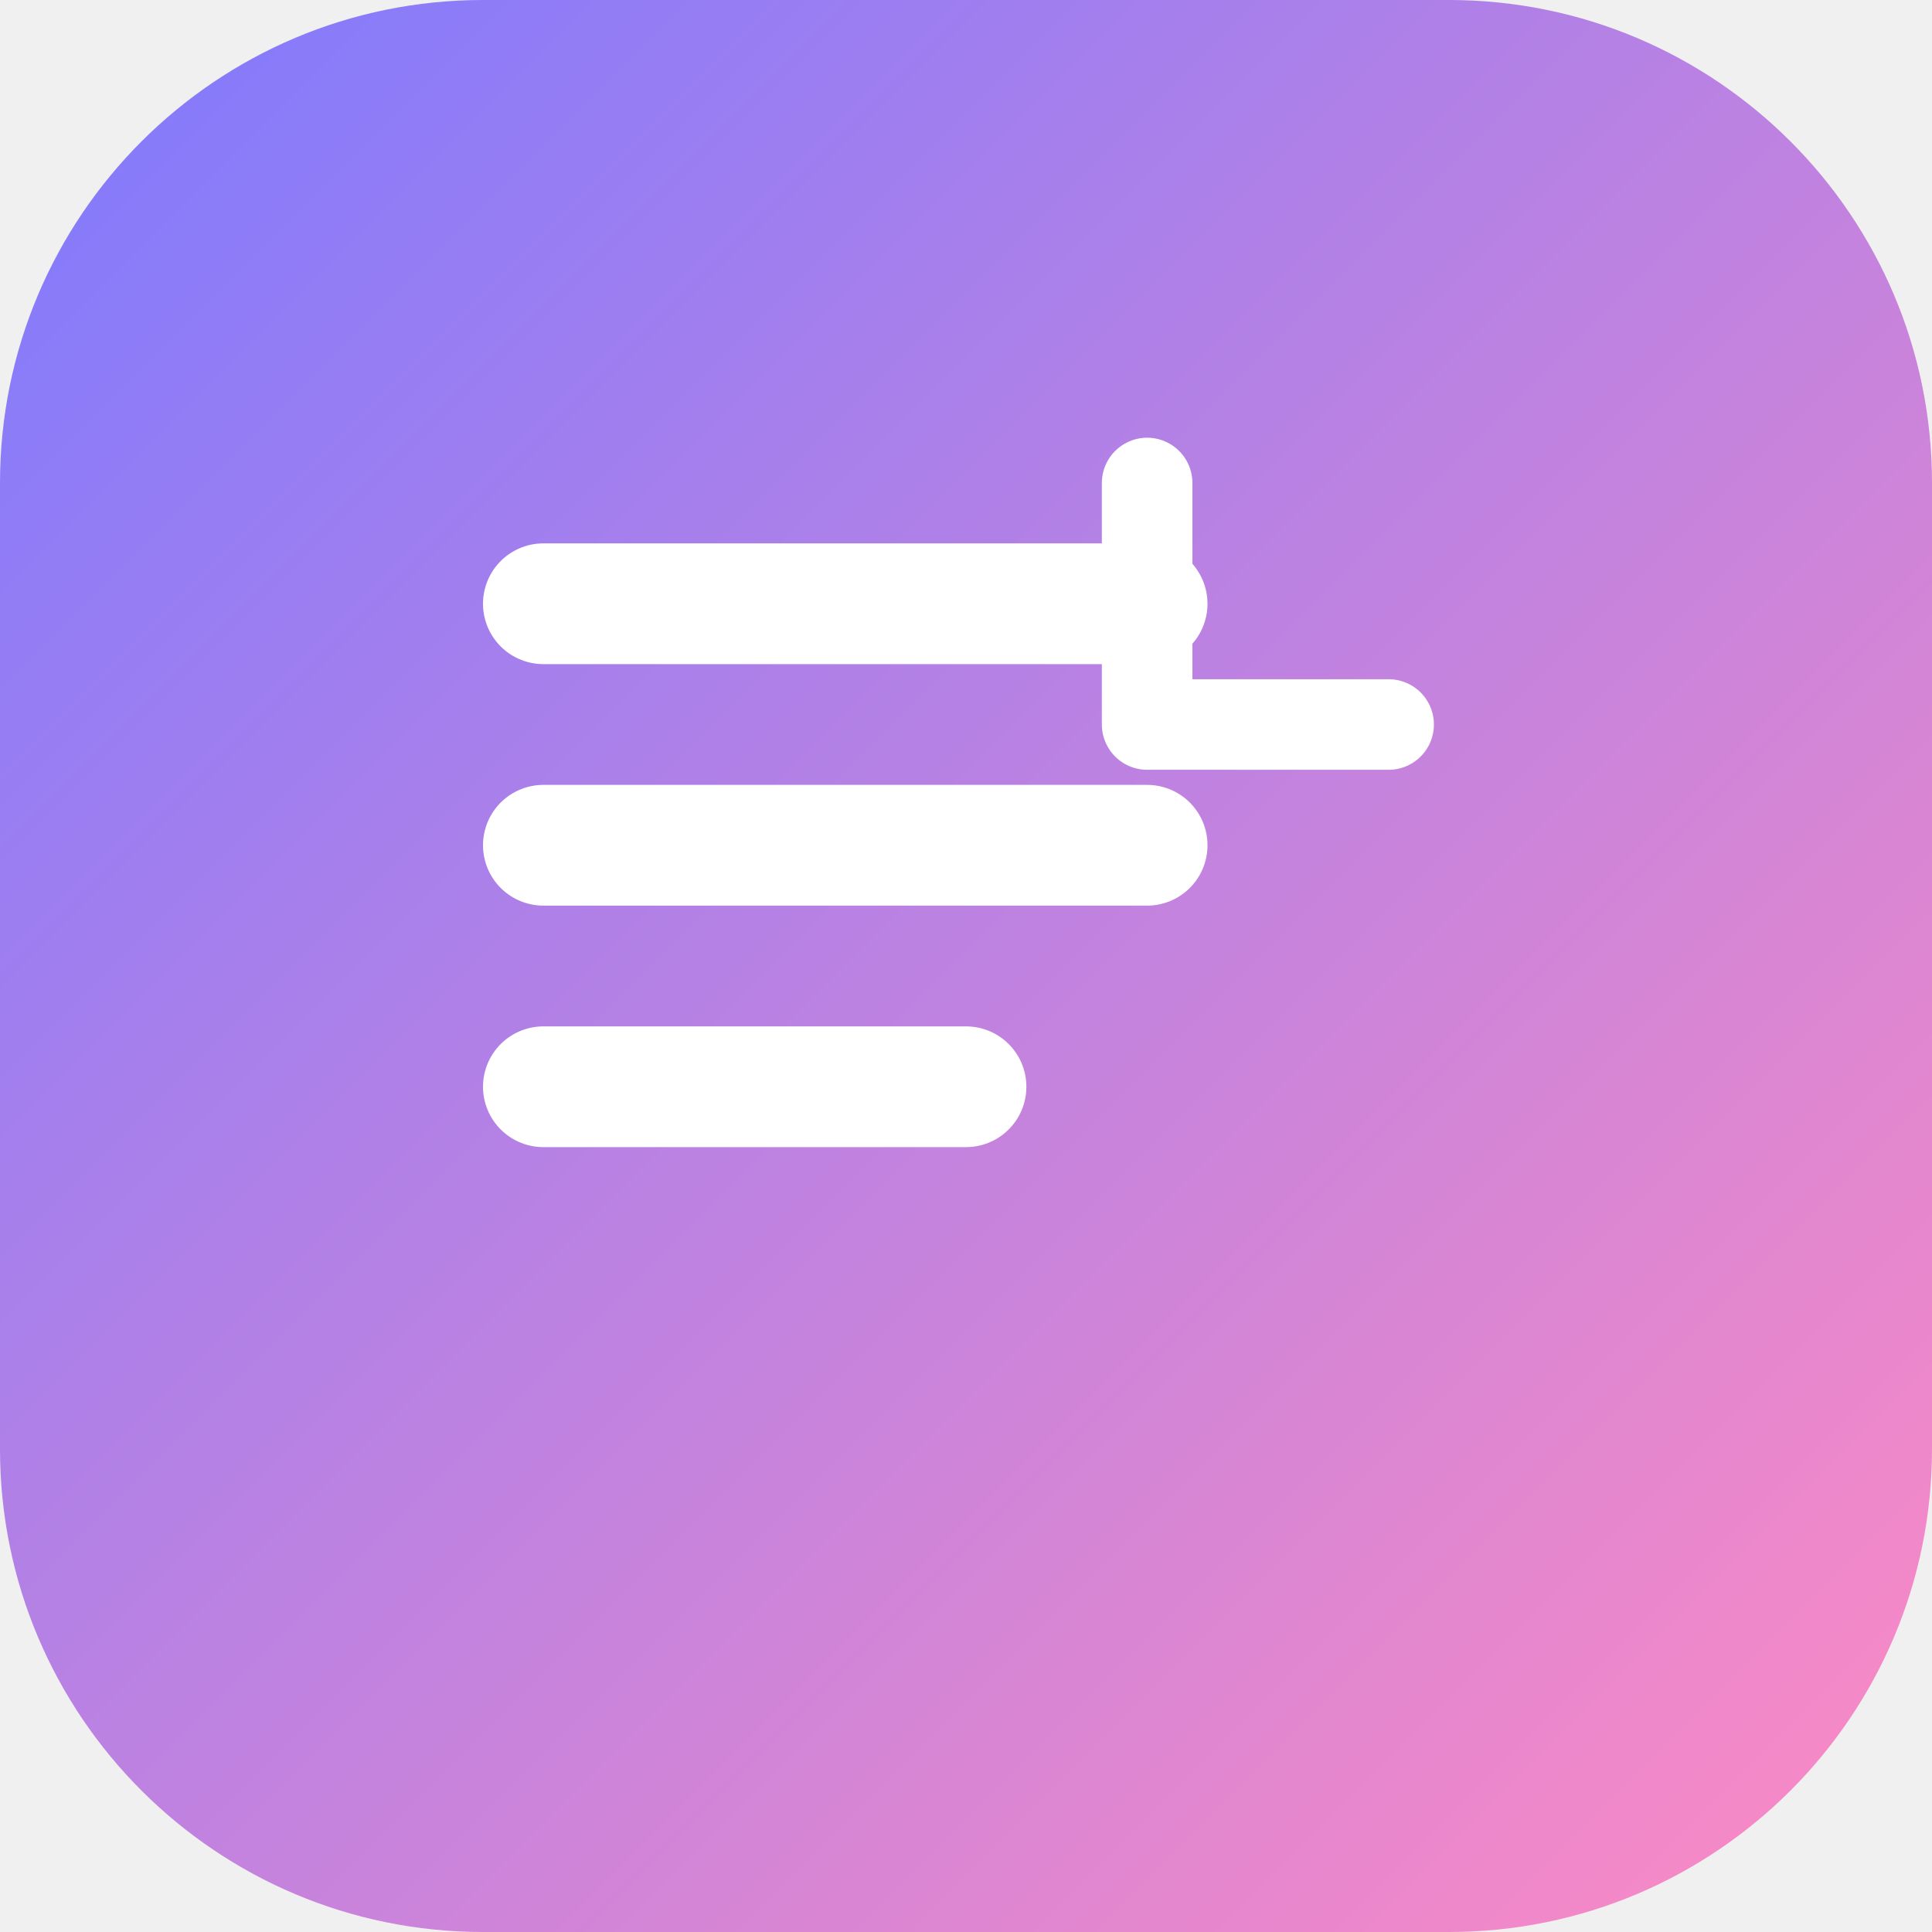
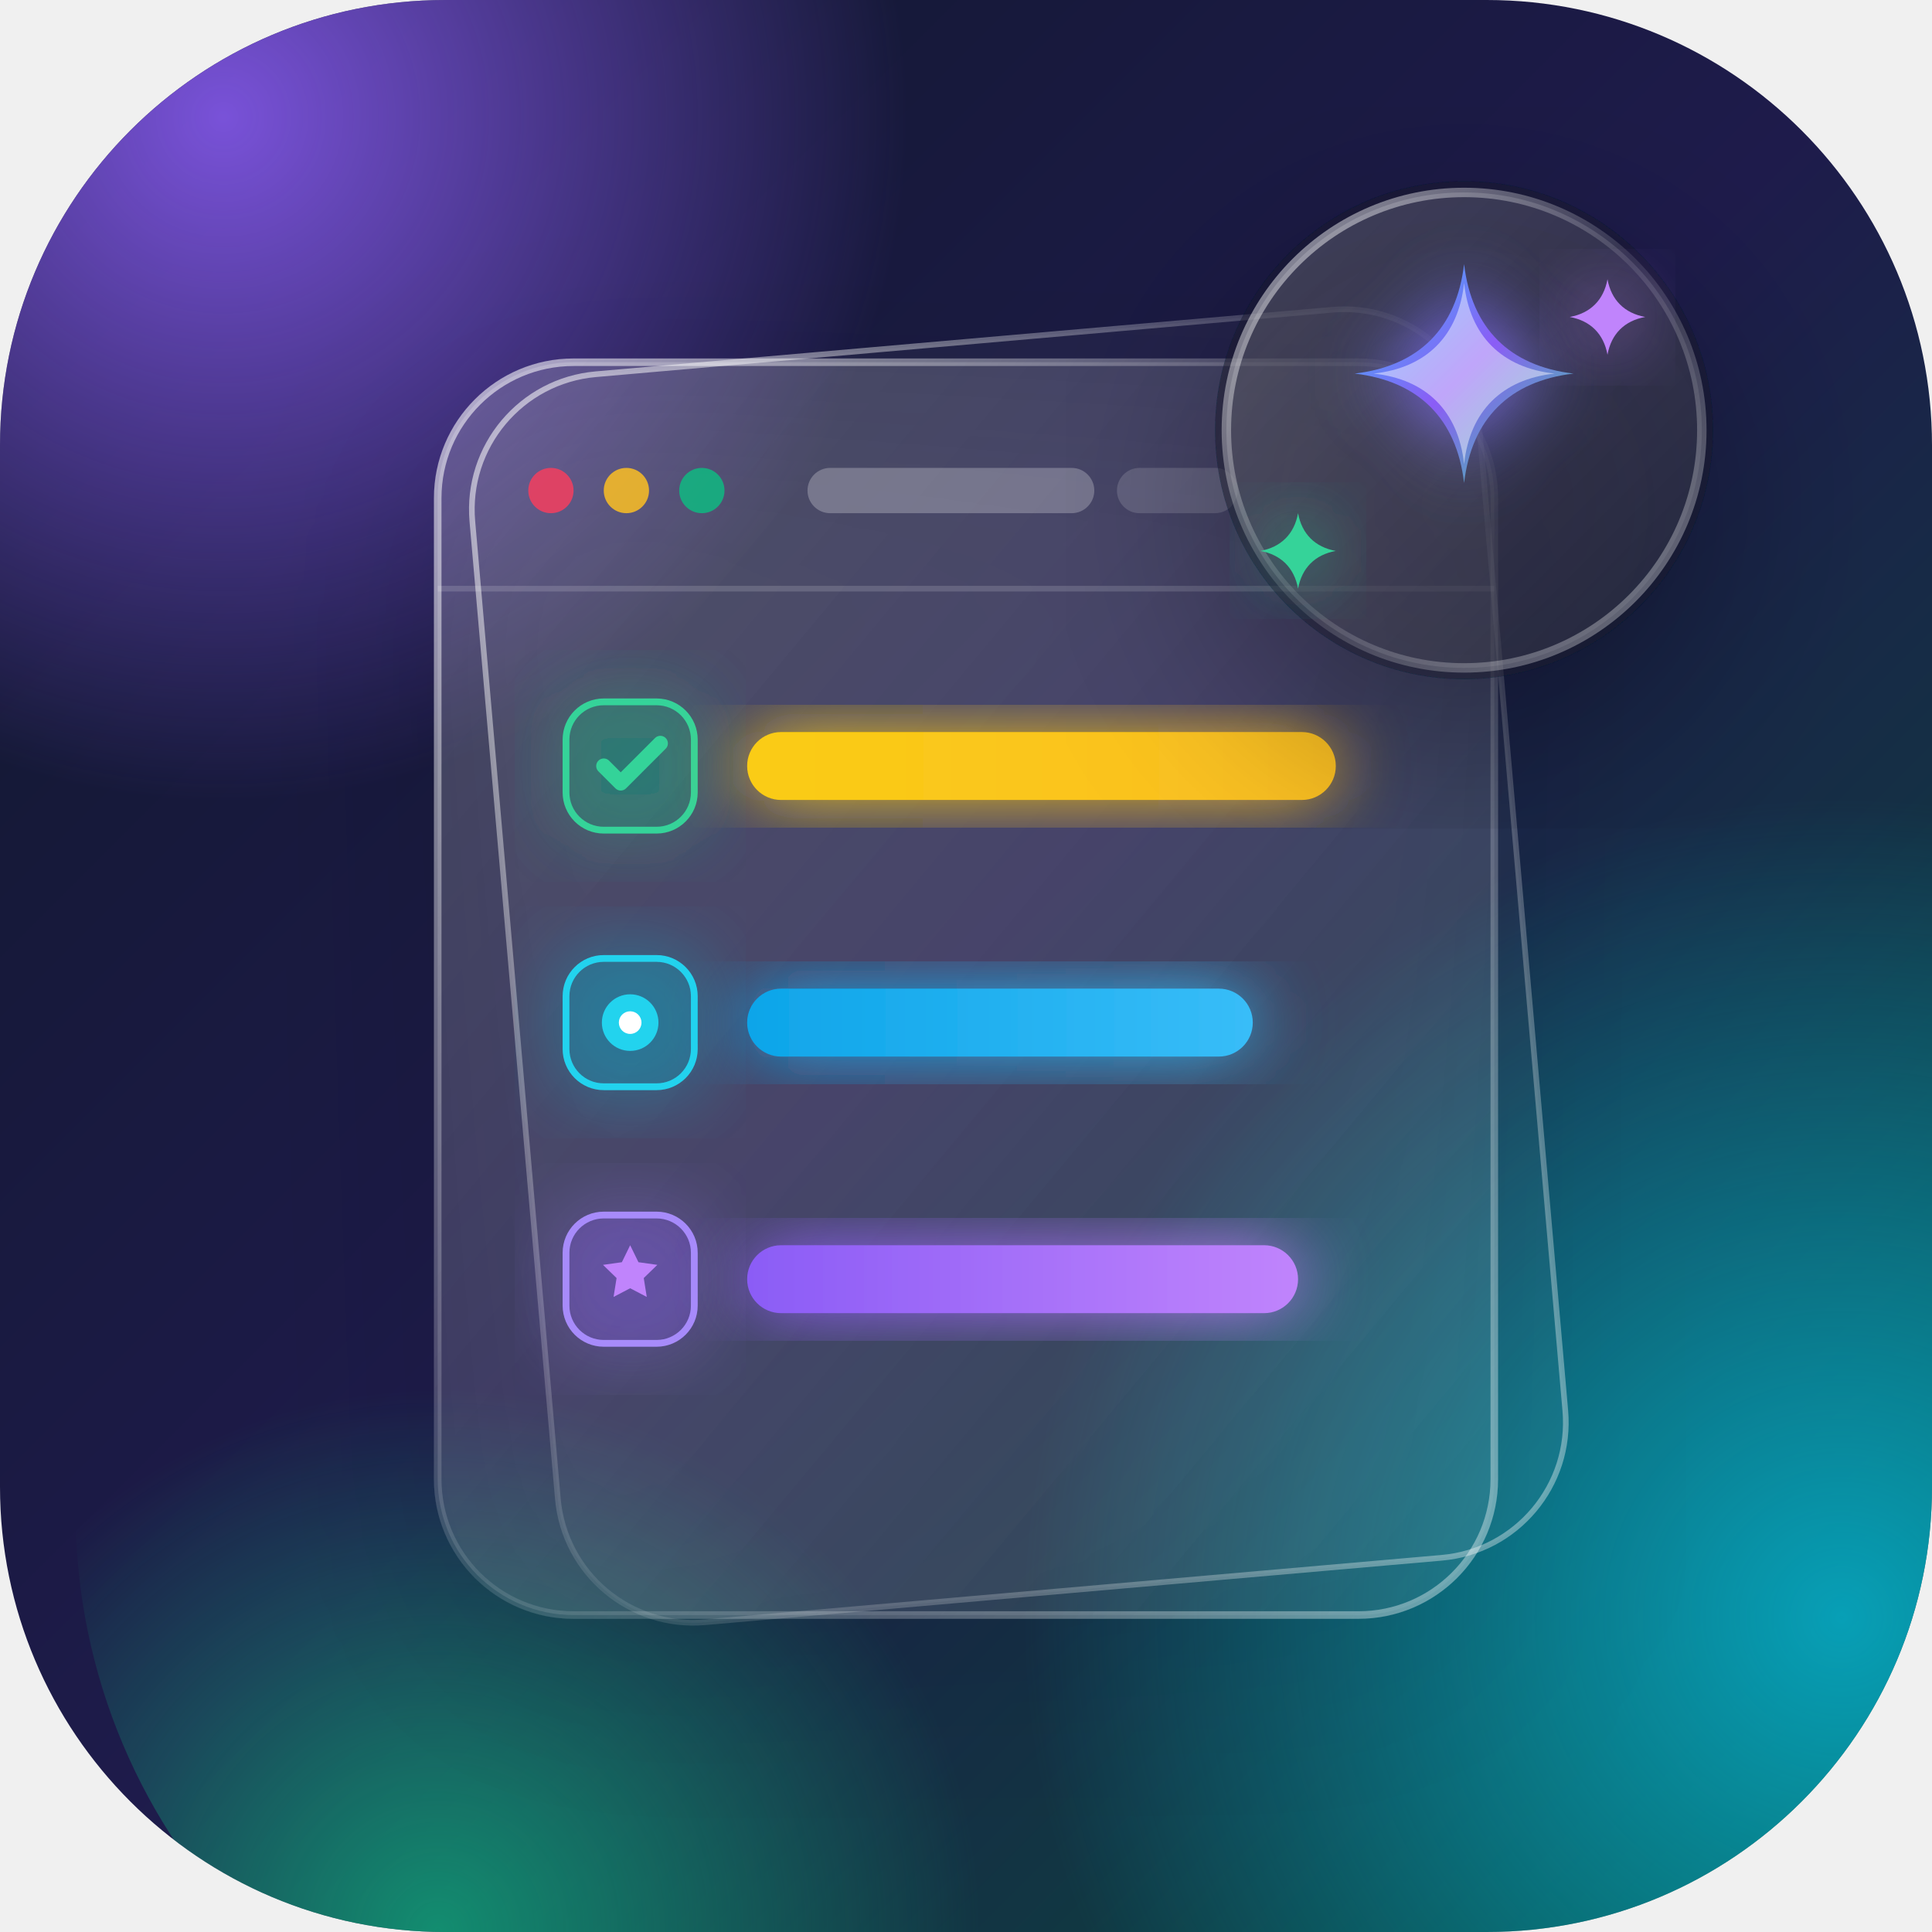
- <svg xmlns="http://www.w3.org/2000/svg" viewBox="0 0 32 32">
+ <svg xmlns="http://www.w3.org/2000/svg" viewBox="0 0 512 512">
  <defs>
-     <linearGradient id="g" x1="0" y1="0" x2="1" y2="1">
-       <stop offset="0%" stop-color="#7D7AFF" />
-       <stop offset="100%" stop-color="#FF8AC2" />
+     <linearGradient id="darkBgCustom" x1="0%" y1="0%" x2="100%" y2="100%">
+       <stop offset="0%" stop-color="#0f172a" />
+       <stop offset="50%" stop-color="#1e1b4b" />
+       <stop offset="100%" stop-color="#064e3b" />
    </linearGradient>
+     <radialGradient id="auroraPurple" cx="25%" cy="20%" r="50%">
+       <stop offset="0%" stop-color="#8b5cf6" stop-opacity="0.85" />
+       <stop offset="100%" stop-color="#8b5cf6" stop-opacity="0" />
+     </radialGradient>
+     <radialGradient id="auroraCyan" cx="80%" cy="70%" r="55%">
+       <stop offset="0%" stop-color="#06b6d4" stop-opacity="0.8" />
+       <stop offset="100%" stop-color="#06b6d4" stop-opacity="0" />
+     </radialGradient>
+     <radialGradient id="auroraGreen" cx="30%" cy="85%" r="45%">
+       <stop offset="0%" stop-color="#10b981" stop-opacity="0.7" />
+       <stop offset="100%" stop-color="#10b981" stop-opacity="0" />
+     </radialGradient>
+     <linearGradient id="glassCardCustom" x1="0%" y1="0%" x2="100%" y2="100%">
+       <stop offset="0%" stop-color="#ffffff" stop-opacity="0.18" />
+       <stop offset="100%" stop-color="#ffffff" stop-opacity="0.05" />
+     </linearGradient>
+     <linearGradient id="glassStrokeCustom" x1="0%" y1="0%" x2="100%" y2="100%">
+       <stop offset="0%" stop-color="#ffffff" stop-opacity="0.6" />
+       <stop offset="50%" stop-color="#ffffff" stop-opacity="0.1" />
+       <stop offset="100%" stop-color="#ffffff" stop-opacity="0.4" />
+     </linearGradient>
+     <linearGradient id="yellowLineGrad" x1="0%" y1="0%" x2="100%" y2="0%">
+       <stop offset="0%" stop-color="#facc15" />
+       <stop offset="100%" stop-color="#fbbf24" />
+     </linearGradient>
+     <linearGradient id="blueLineGrad" x1="0%" y1="0%" x2="100%" y2="0%">
+       <stop offset="0%" stop-color="#0ea5e9" />
+       <stop offset="100%" stop-color="#38bdf8" />
+     </linearGradient>
+     <linearGradient id="purpleLineGrad" x1="0%" y1="0%" x2="100%" y2="0%">
+       <stop offset="0%" stop-color="#8b5cf6" />
+       <stop offset="100%" stop-color="#c084fc" />
+     </linearGradient>
+     <linearGradient id="sparkleGlassGrad" x1="0%" y1="0%" x2="100%" y2="100%">
+       <stop offset="0%" stop-color="#38bdf8" />
+       <stop offset="50%" stop-color="#8b5cf6" />
+       <stop offset="100%" stop-color="#34d399" />
+     </linearGradient>
+     <filter id="neonGlowCustom" x="-40%" y="-40%" width="180%" height="180%">
+       <feGaussianBlur stdDeviation="10" result="blur" />
+       <feComposite in="SourceGraphic" in2="blur" operator="over" />
+     </filter>
+     <filter id="shadowHeavyCustom" x="-30%" y="-30%" width="160%" height="160%">
+       <feDropShadow dx="0" dy="20" stdDeviation="25" flood-color="#000000" flood-opacity="0.65" />
+     </filter>
+     <clipPath id="roundedClip">
+       <rect width="512" height="512" rx="118" />
+     </clipPath>
  </defs>
-   <rect width="32" height="32" rx="8" fill="url(#g)" />
-   <path d="M9 10h10M9 14h10M9 18h7" stroke="white" stroke-width="2" stroke-linecap="round" />
-   <path d="M19 8v4h4" stroke="white" stroke-width="1.5" stroke-linecap="round" stroke-linejoin="round" fill="none" />
+   <rect x="4" y="4" width="504" height="504" rx="114" fill="none" stroke="#ffffff" stroke-width="3" stroke-opacity="0.25" />
+   <g clip-path="url(#roundedClip)">
+     <rect width="512" height="512" rx="118" fill="url(#darkBgCustom)" />
+     <circle cx="150" cy="140" r="180" fill="url(#auroraPurple)" />
+     <circle cx="370" cy="350" r="200" fill="url(#auroraCyan)" />
+     <circle cx="180" cy="400" r="160" fill="url(#auroraGreen)" />
+     <rect x="136" y="90" width="268" height="332" rx="36" fill="#ffffff" fill-opacity="0.04" stroke="url(#glassStrokeCustom)" stroke-width="1.5" transform="rotate(-5 270 256)" />
+     <rect x="116" y="96" width="280" height="332" rx="36" fill="url(#glassCardCustom)" stroke="url(#glassStrokeCustom)" stroke-width="2" filter="url(#shadowHeavyCustom)" />
+     <circle cx="146" cy="130" r="6" fill="#f43f5e" fill-opacity="0.85" />
+     <circle cx="166" cy="130" r="6" fill="#fbbf24" fill-opacity="0.85" />
+     <circle cx="186" cy="130" r="6" fill="#10b981" fill-opacity="0.85" />
+     <rect x="214" y="124" width="76" height="12" rx="6" fill="#ffffff" fill-opacity="0.25" />
+     <rect x="296" y="124" width="32" height="12" rx="6" fill="#ffffff" fill-opacity="0.15" />
+     <line x1="116" y1="156" x2="396" y2="156" stroke="#ffffff" stroke-opacity="0.15" stroke-width="1.5" />
+     <rect x="150" y="186" width="34" height="34" rx="10" fill="#10b981" fill-opacity="0.22" stroke="#34d399" stroke-width="1.8" filter="url(#neonGlowCustom)" />
+     <path d="M160 203 l4.5 4.5 10.5-10.5" stroke="#34d399" stroke-width="4" stroke-linecap="round" stroke-linejoin="round" fill="none" />
+     <rect x="198" y="194" width="156" height="18" rx="9" fill="url(#yellowLineGrad)" filter="url(#neonGlowCustom)" />
+     <rect x="150" y="254" width="34" height="34" rx="10" fill="#06b6d4" fill-opacity="0.22" stroke="#22d3ee" stroke-width="1.8" filter="url(#neonGlowCustom)" />
+     <circle cx="167" cy="271" r="7.5" fill="#22d3ee" />
+     <circle cx="167" cy="271" r="3" fill="#ffffff" />
+     <rect x="198" y="262" width="134" height="18" rx="9" fill="url(#blueLineGrad)" filter="url(#neonGlowCustom)" />
+     <rect x="150" y="322" width="34" height="34" rx="10" fill="#8b5cf6" fill-opacity="0.22" stroke="#a78bfa" stroke-width="1.8" filter="url(#neonGlowCustom)" />
+     <path d="M167 330 l2.2 4.5 5 .7 -3.6 3.5 .8 5 -4.4 -2.3 -4.4 2.3 .8 -5 -3.6 -3.5 5 -.7 z" fill="#c084fc" />
+     <rect x="198" y="330" width="146" height="18" rx="9" fill="url(#purpleLineGrad)" filter="url(#neonGlowCustom)" />
+     <circle cx="388" cy="114" r="66" fill="#0f172a" fill-opacity="0.5" filter="url(#shadowHeavyCustom)" />
+     <circle cx="388" cy="114" r="63" fill="url(#glassCardCustom)" stroke="url(#glassStrokeCustom)" stroke-width="2.5" />
+     <path d="M388 70 c2 17 12 27 29 29 -17 2 -27 12 -29 29 -2 -17 -12 -27 -29 -29 17 -2 27 -12 29 -29 z" fill="url(#sparkleGlassGrad)" filter="url(#neonGlowCustom)" />
+     <path d="M388 75 c1.5 14 10 22.5 24 24 -14 1.5 -22.5 10 -24 24 -1.5 -14 -10 -22.5 -24 -24 14 -1.5 22.5 -10 24 -24 z" fill="#ffffff" fill-opacity="0.45" />
+     <path d="M426 74 c1 5.5 4.5 9 10 10 -5.5 1 -9 4.5 -10 10 -1 -5.5 -4.5 -9 -10 -10 5.5 -1 9 -4.5 10 -10 z" fill="#c084fc" filter="url(#neonGlowCustom)" />
+     <path d="M344 136 c1 5.5 4.5 9 10 10 -5.5 1 -9 4.5 -10 10 -1 -5.5 -4.5 -9 -10 -10 5.5 -1 9 -4.5 10 -10 z" fill="#34d399" filter="url(#neonGlowCustom)" />
+   </g>
</svg>
